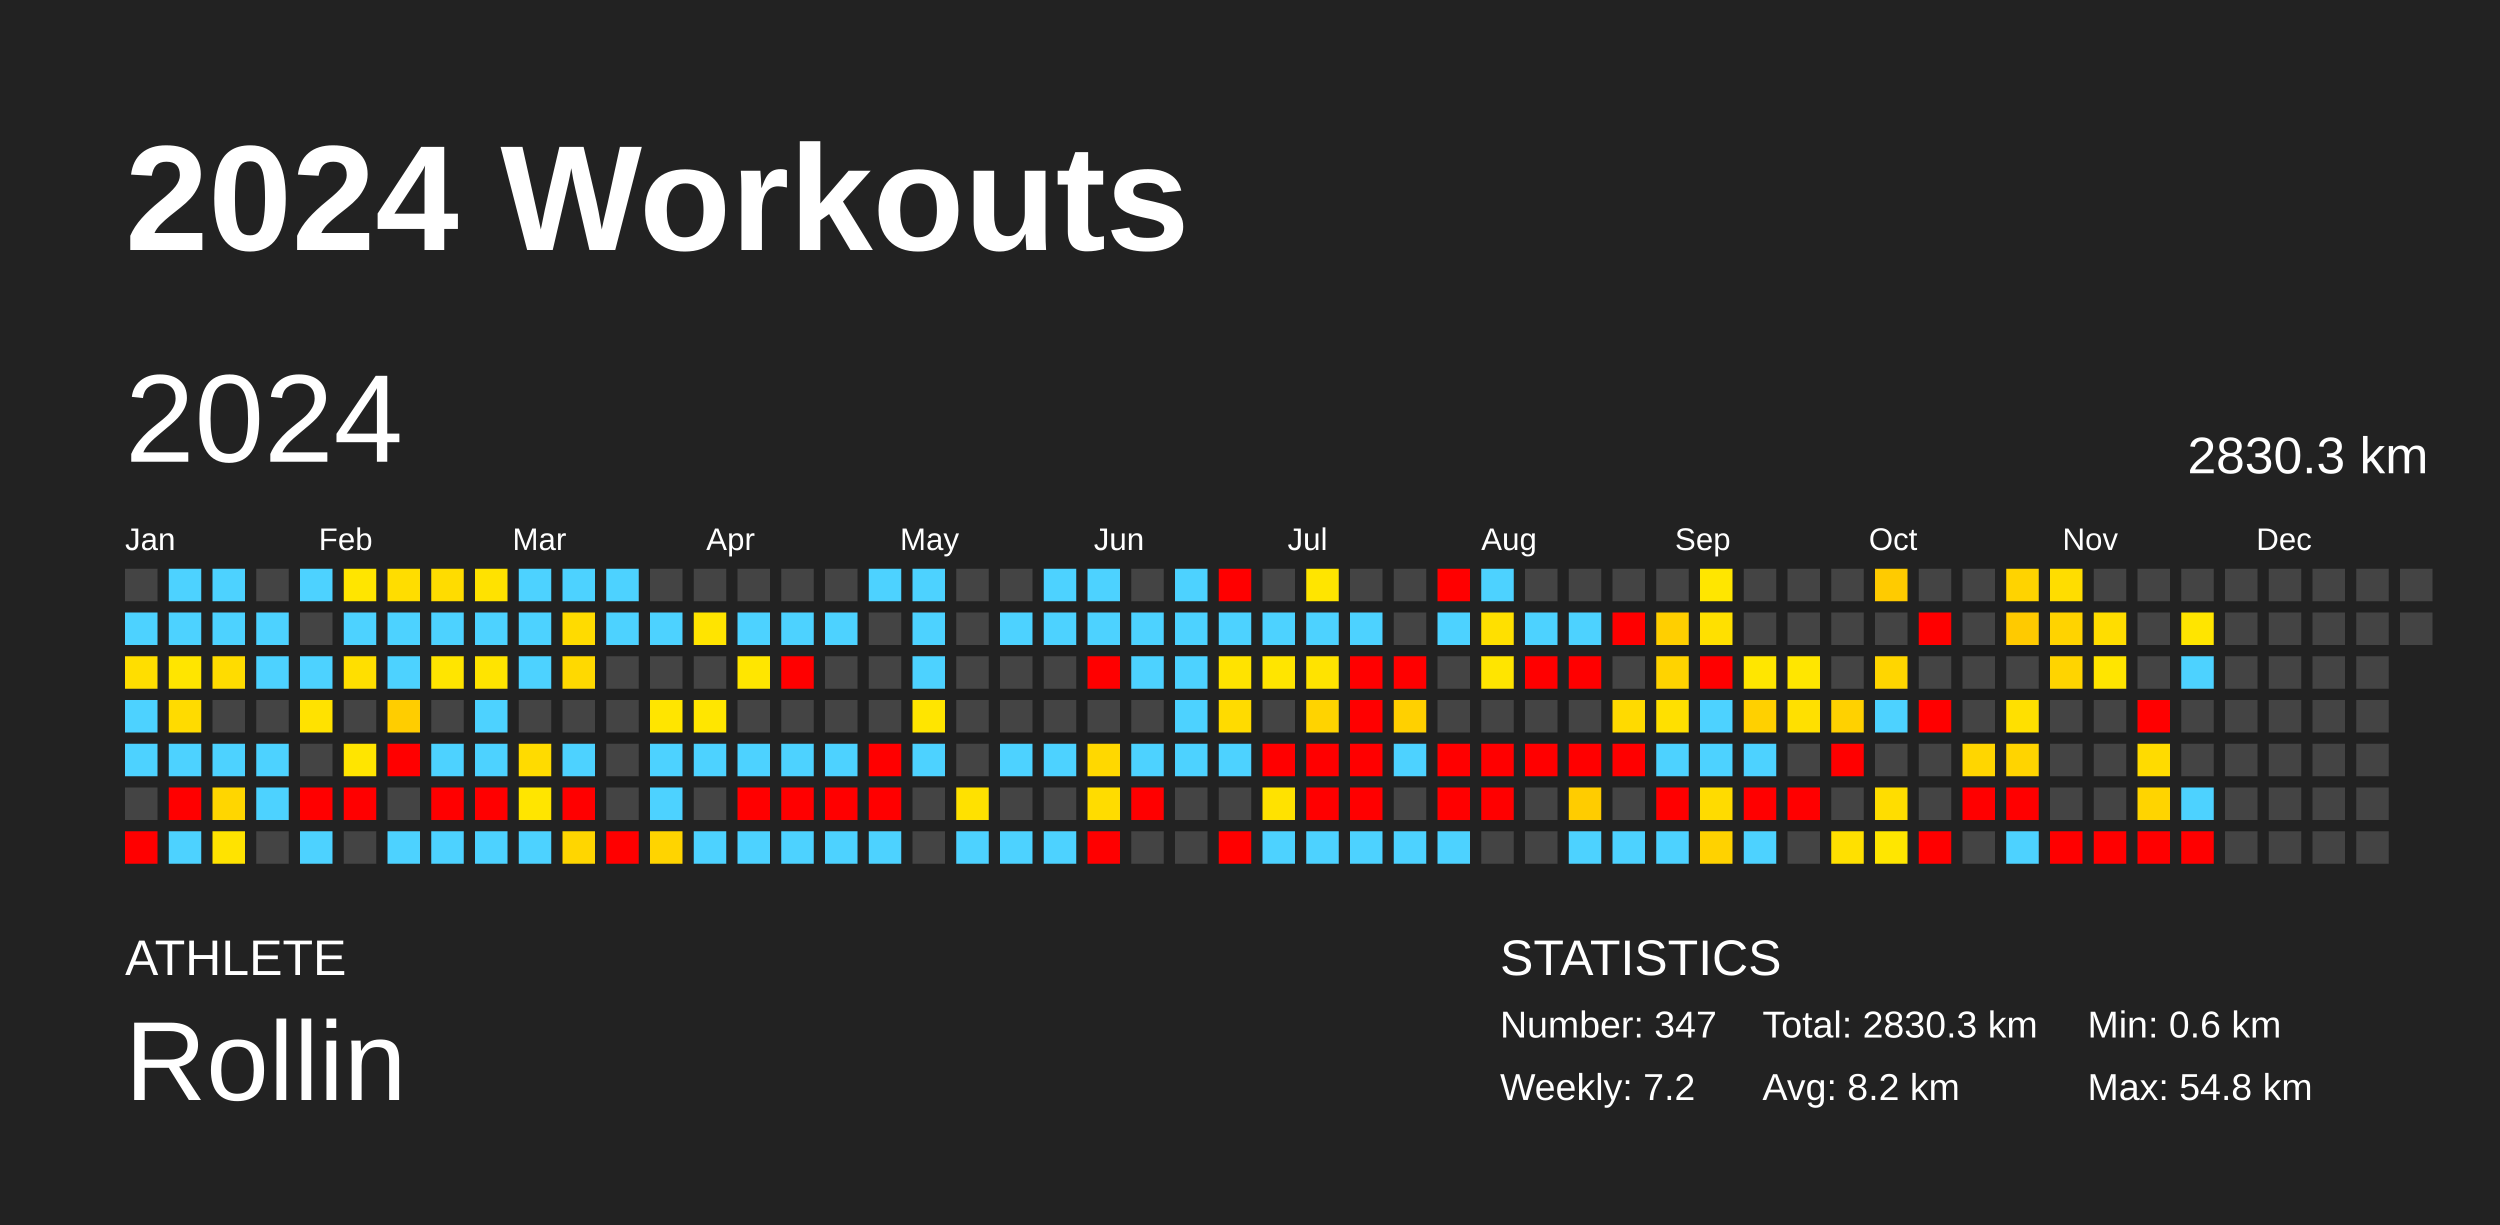
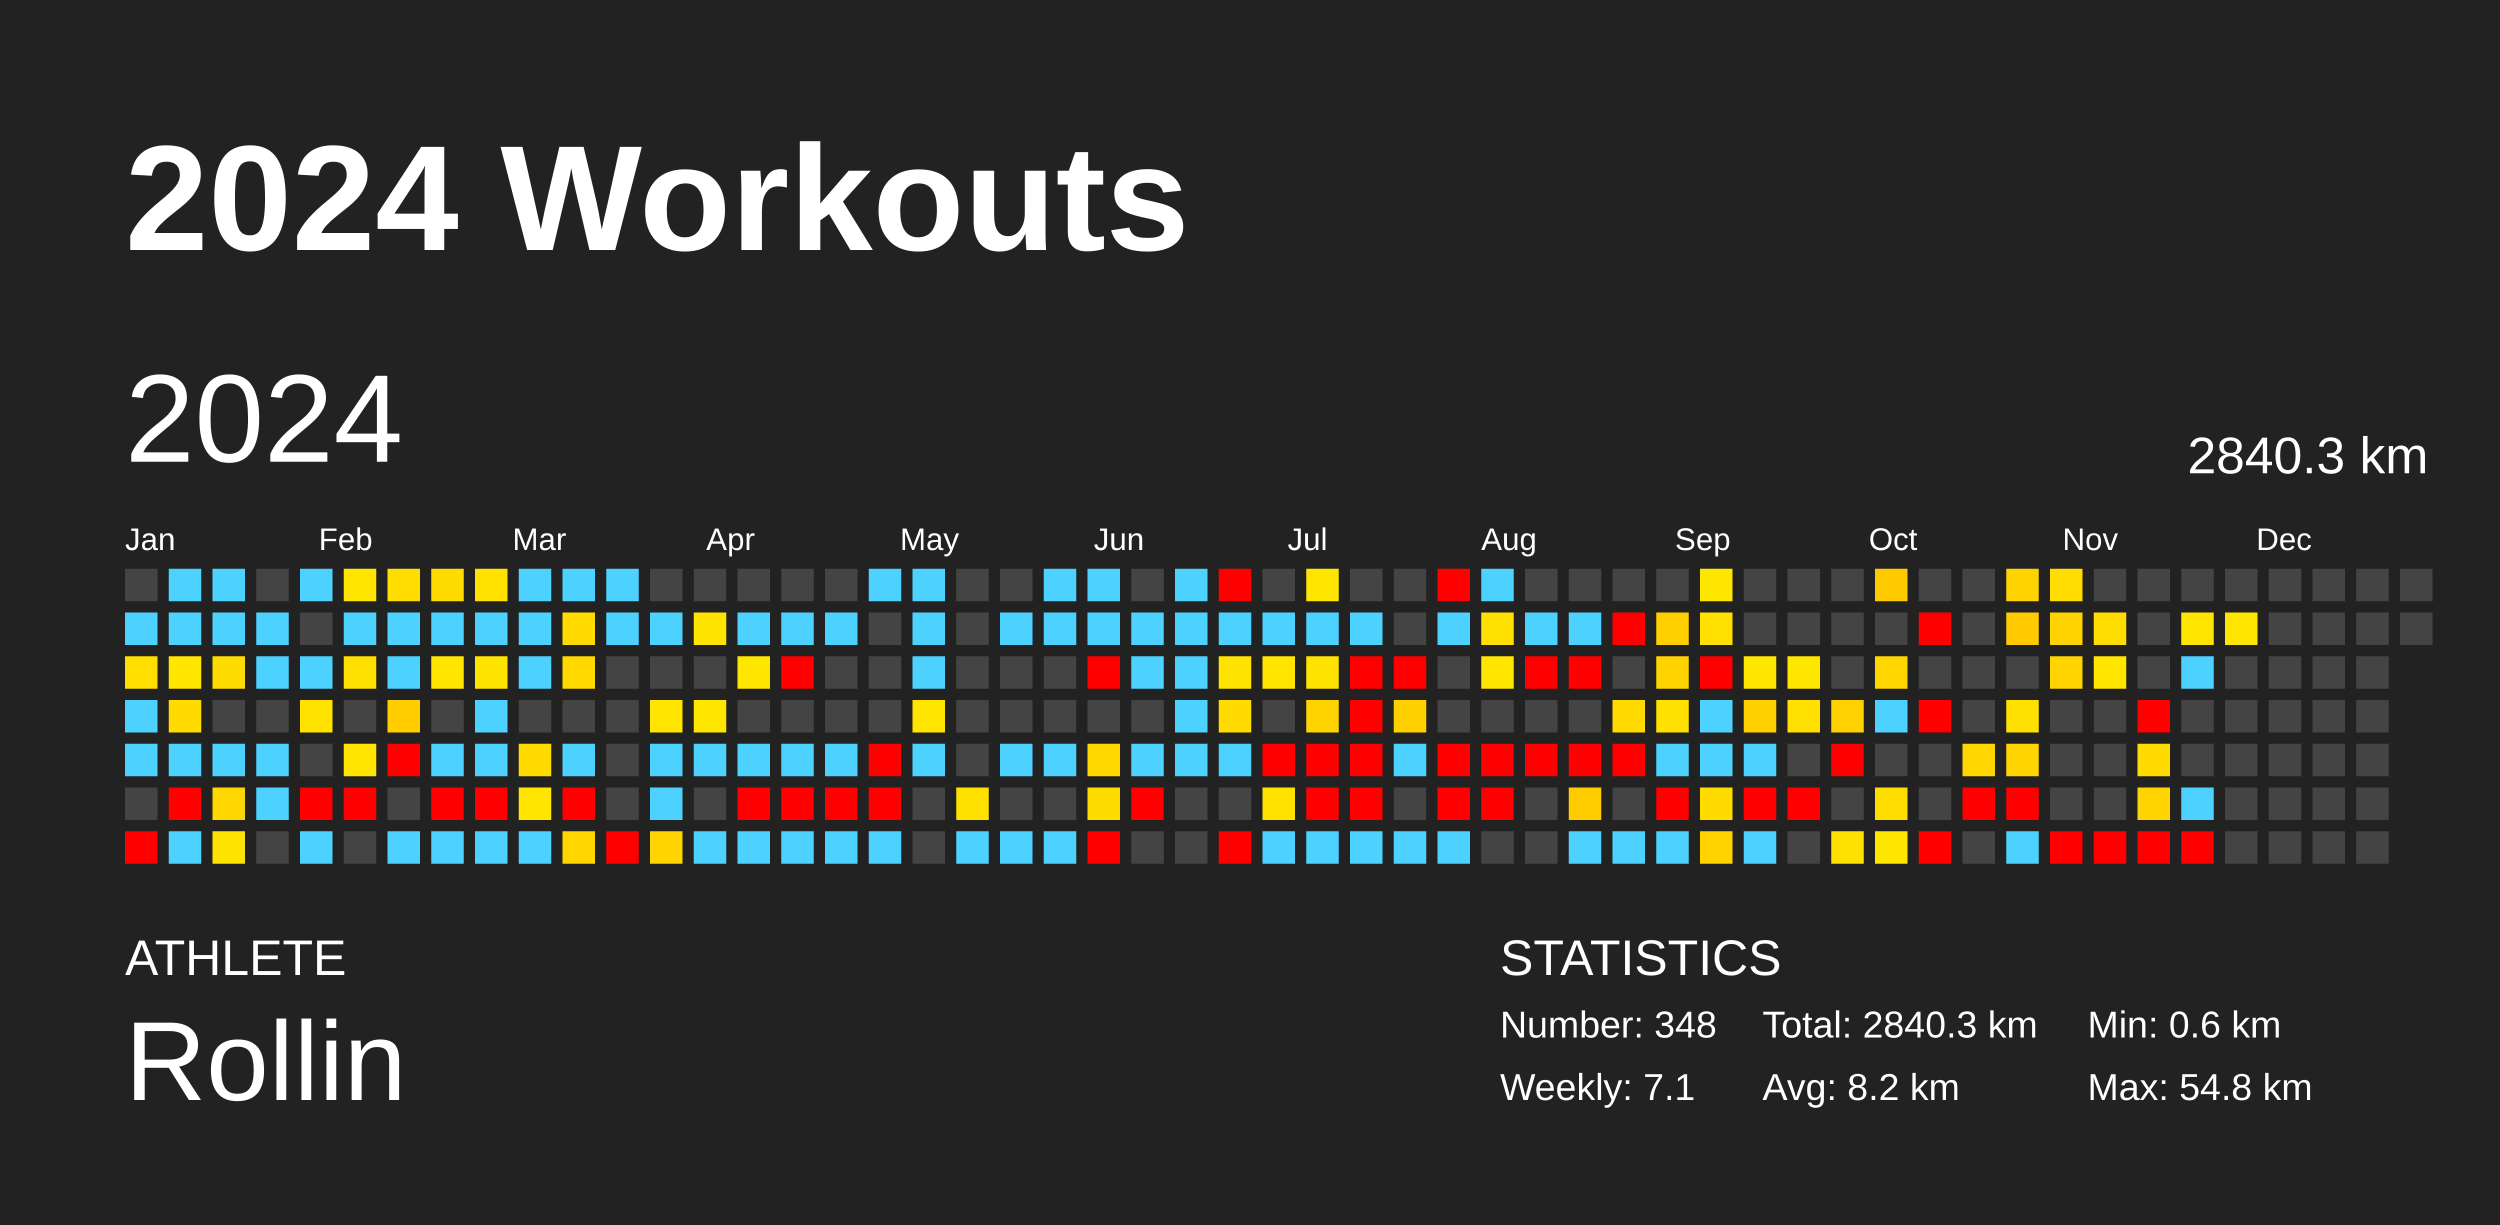
<svg xmlns="http://www.w3.org/2000/svg" baseProfile="full" height="98mm" version="1.1" viewBox="0,0,200,98" width="200mm">
  <defs />
  <rect fill="#222222" height="98" width="200" x="0" y="0" />
  <text fill="#FFFFFF" style="font-size:12px; font-family:Arial; font-weight:bold;" x="10" y="20">2024 Workouts</text>
  <text fill="#FFFFFF" style="font-size:4px; font-family:Arial" x="10" y="78">ATHLETE</text>
  <text fill="#FFFFFF" style="font-size:9px; font-family:Arial" x="10" y="88">Rollin</text>
  <text fill="#FFFFFF" style="font-size:4px; font-family:Arial" x="120" y="78">STATISTICS</text>
-   <text fill="#FFFFFF" style="font-size:3px; font-family:Arial" x="120" y="83">Number: 347</text>
-   <text fill="#FFFFFF" style="font-size:3px; font-family:Arial" x="120" y="88">Weekly: 7.2</text>
-   <text fill="#FFFFFF" style="font-size:3px; font-family:Arial" x="141" y="83">Total: 2830.3 km</text>
+   <text fill="#FFFFFF" style="font-size:3px; font-family:Arial" x="120" y="83">Number: 348</text>
+   <text fill="#FFFFFF" style="font-size:3px; font-family:Arial" x="120" y="88">Weekly: 7.1</text>
+   <text fill="#FFFFFF" style="font-size:3px; font-family:Arial" x="141" y="83">Total: 2840.3 km</text>
  <text fill="#FFFFFF" style="font-size:3px; font-family:Arial" x="141" y="88">Avg: 8.2 km</text>
  <text fill="#FFFFFF" style="font-size:3px; font-family:Arial" x="167" y="83">Min: 0.6 km</text>
  <text fill="#FFFFFF" style="font-size:3px; font-family:Arial" x="167" y="88">Max: 54.8 km</text>
  <text dominant-baseline="hanging" fill="#FFFFFF" style="font-size:10.0px; font-family:Arial;" x="10" y="30">2024</text>
-   <text dominant-baseline="hanging" fill="#FFFFFF" style="font-size:4.125px; font-family:Arial;" x="175" y="35">2830.3 km</text>
+   <text dominant-baseline="hanging" fill="#FFFFFF" style="font-size:4.125px; font-family:Arial;" x="175" y="35">2840.3 km</text>
  <text fill="#FFFFFF" style="font-size:2.5px; font-family:Arial" x="10.0" y="44">Jan</text>
  <text fill="#FFFFFF" style="font-size:2.5px; font-family:Arial" x="25.5" y="44">Feb</text>
  <text fill="#FFFFFF" style="font-size:2.5px; font-family:Arial" x="41.0" y="44">Mar</text>
  <text fill="#FFFFFF" style="font-size:2.5px; font-family:Arial" x="56.5" y="44">Apr</text>
  <text fill="#FFFFFF" style="font-size:2.5px; font-family:Arial" x="72.0" y="44">May</text>
  <text fill="#FFFFFF" style="font-size:2.5px; font-family:Arial" x="87.5" y="44">Jun</text>
  <text fill="#FFFFFF" style="font-size:2.5px; font-family:Arial" x="103.0" y="44">Jul</text>
  <text fill="#FFFFFF" style="font-size:2.5px; font-family:Arial" x="118.5" y="44">Aug</text>
  <text fill="#FFFFFF" style="font-size:2.5px; font-family:Arial" x="134.0" y="44">Sep</text>
  <text fill="#FFFFFF" style="font-size:2.5px; font-family:Arial" x="149.5" y="44">Oct</text>
  <text fill="#FFFFFF" style="font-size:2.5px; font-family:Arial" x="165.0" y="44">Nov</text>
  <text fill="#FFFFFF" style="font-size:2.5px; font-family:Arial" x="180.5" y="44">Dec</text>
  <rect fill="#444444" height="2.6" width="2.6" x="10.0" y="45.5" />
  <rect fill="#4dd2ff" height="2.6" width="2.6" x="10.0" y="49.0" />
  <rect fill="#ffde00" height="2.6" width="2.6" x="10.0" y="52.5" />
  <rect fill="#4dd2ff" height="2.6" width="2.6" x="10.0" y="56.0" />
  <rect fill="#4dd2ff" height="2.6" width="2.6" x="10.0" y="59.5" />
  <rect fill="#444444" height="2.6" width="2.6" x="10.0" y="63.0" />
  <rect fill="red" height="2.6" width="2.6" x="10.0" y="66.5" />
  <rect fill="#4dd2ff" height="2.6" width="2.6" x="13.5" y="45.5" />
  <rect fill="#4dd2ff" height="2.6" width="2.6" x="13.5" y="49.0" />
  <rect fill="#ffe500" height="2.6" width="2.6" x="13.5" y="52.5" />
  <rect fill="#ffdb00" height="2.6" width="2.6" x="13.5" y="56.0" />
  <rect fill="#4dd2ff" height="2.6" width="2.6" x="13.5" y="59.5" />
  <rect fill="red" height="2.6" width="2.6" x="13.5" y="63.0" />
  <rect fill="#4dd2ff" height="2.6" width="2.6" x="13.5" y="66.5" />
  <rect fill="#4dd2ff" height="2.6" width="2.6" x="17.0" y="45.5" />
  <rect fill="#4dd2ff" height="2.6" width="2.6" x="17.0" y="49.0" />
  <rect fill="#ffdc00" height="2.6" width="2.6" x="17.0" y="52.5" />
  <rect fill="#444444" height="2.6" width="2.6" x="17.0" y="56.0" />
  <rect fill="#4dd2ff" height="2.6" width="2.6" x="17.0" y="59.5" />
  <rect fill="#ffd600" height="2.6" width="2.6" x="17.0" y="63.0" />
  <rect fill="#ffe300" height="2.6" width="2.6" x="17.0" y="66.5" />
  <rect fill="#444444" height="2.6" width="2.6" x="20.5" y="45.5" />
  <rect fill="#4dd2ff" height="2.6" width="2.6" x="20.5" y="49.0" />
  <rect fill="#4dd2ff" height="2.6" width="2.6" x="20.5" y="52.5" />
  <rect fill="#444444" height="2.6" width="2.6" x="20.5" y="56.0" />
  <rect fill="#4dd2ff" height="2.6" width="2.6" x="20.5" y="59.5" />
  <rect fill="#4dd2ff" height="2.6" width="2.6" x="20.5" y="63.0" />
  <rect fill="#444444" height="2.6" width="2.6" x="20.5" y="66.5" />
  <rect fill="#4dd2ff" height="2.6" width="2.6" x="24.0" y="45.5" />
  <rect fill="#444444" height="2.6" width="2.6" x="24.0" y="49.0" />
  <rect fill="#4dd2ff" height="2.6" width="2.6" x="24.0" y="52.5" />
  <rect fill="#ffe200" height="2.6" width="2.6" x="24.0" y="56.0" />
  <rect fill="#444444" height="2.6" width="2.6" x="24.0" y="59.5" />
  <rect fill="red" height="2.6" width="2.6" x="24.0" y="63.0" />
  <rect fill="#4dd2ff" height="2.6" width="2.6" x="24.0" y="66.5" />
  <rect fill="#ffe500" height="2.6" width="2.6" x="27.5" y="45.5" />
  <rect fill="#4dd2ff" height="2.6" width="2.6" x="27.5" y="49.0" />
  <rect fill="#ffdf00" height="2.6" width="2.6" x="27.5" y="52.5" />
  <rect fill="#444444" height="2.6" width="2.6" x="27.5" y="56.0" />
  <rect fill="#ffe500" height="2.6" width="2.6" x="27.5" y="59.5" />
  <rect fill="red" height="2.6" width="2.6" x="27.5" y="63.0" />
  <rect fill="#444444" height="2.6" width="2.6" x="27.5" y="66.5" />
  <rect fill="#ffdd00" height="2.6" width="2.6" x="31.0" y="45.5" />
  <rect fill="#4dd2ff" height="2.6" width="2.6" x="31.0" y="49.0" />
  <rect fill="#4dd2ff" height="2.6" width="2.6" x="31.0" y="52.5" />
  <rect fill="#ffcd00" height="2.6" width="2.6" x="31.0" y="56.0" />
  <rect fill="red" height="2.6" width="2.6" x="31.0" y="59.5" />
  <rect fill="#444444" height="2.6" width="2.6" x="31.0" y="63.0" />
  <rect fill="#4dd2ff" height="2.6" width="2.6" x="31.0" y="66.5" />
  <rect fill="#ffdc00" height="2.6" width="2.6" x="34.5" y="45.5" />
  <rect fill="#4dd2ff" height="2.6" width="2.6" x="34.5" y="49.0" />
  <rect fill="#ffe500" height="2.6" width="2.6" x="34.5" y="52.5" />
  <rect fill="#444444" height="2.6" width="2.6" x="34.5" y="56.0" />
  <rect fill="#4dd2ff" height="2.6" width="2.6" x="34.5" y="59.5" />
  <rect fill="red" height="2.6" width="2.6" x="34.5" y="63.0" />
  <rect fill="#4dd2ff" height="2.6" width="2.6" x="34.5" y="66.5" />
  <rect fill="#ffe200" height="2.6" width="2.6" x="38.0" y="45.5" />
  <rect fill="#4dd2ff" height="2.6" width="2.6" x="38.0" y="49.0" />
  <rect fill="#ffe400" height="2.6" width="2.6" x="38.0" y="52.5" />
  <rect fill="#4dd2ff" height="2.6" width="2.6" x="38.0" y="56.0" />
  <rect fill="#4dd2ff" height="2.6" width="2.6" x="38.0" y="59.5" />
  <rect fill="red" height="2.6" width="2.6" x="38.0" y="63.0" />
  <rect fill="#4dd2ff" height="2.6" width="2.6" x="38.0" y="66.5" />
  <rect fill="#4dd2ff" height="2.6" width="2.6" x="41.5" y="45.5" />
  <rect fill="#4dd2ff" height="2.6" width="2.6" x="41.5" y="49.0" />
  <rect fill="#4dd2ff" height="2.6" width="2.6" x="41.5" y="52.5" />
  <rect fill="#444444" height="2.6" width="2.6" x="41.5" y="56.0" />
  <rect fill="#ffdb00" height="2.6" width="2.6" x="41.5" y="59.5" />
  <rect fill="#ffe500" height="2.6" width="2.6" x="41.5" y="63.0" />
  <rect fill="#4dd2ff" height="2.6" width="2.6" x="41.5" y="66.5" />
  <rect fill="#4dd2ff" height="2.6" width="2.6" x="45.0" y="45.5" />
  <rect fill="#ffdb00" height="2.6" width="2.6" x="45.0" y="49.0" />
  <rect fill="#ffd900" height="2.6" width="2.6" x="45.0" y="52.5" />
  <rect fill="#444444" height="2.6" width="2.6" x="45.0" y="56.0" />
  <rect fill="#4dd2ff" height="2.6" width="2.6" x="45.0" y="59.5" />
  <rect fill="red" height="2.6" width="2.6" x="45.0" y="63.0" />
  <rect fill="#ffd600" height="2.6" width="2.6" x="45.0" y="66.5" />
  <rect fill="#4dd2ff" height="2.6" width="2.6" x="48.5" y="45.5" />
  <rect fill="#4dd2ff" height="2.6" width="2.6" x="48.5" y="49.0" />
  <rect fill="#444444" height="2.6" width="2.6" x="48.5" y="52.5" />
  <rect fill="#444444" height="2.6" width="2.6" x="48.5" y="56.0" />
  <rect fill="#444444" height="2.6" width="2.6" x="48.5" y="59.5" />
  <rect fill="#444444" height="2.6" width="2.6" x="48.5" y="63.0" />
  <rect fill="red" height="2.6" width="2.6" x="48.5" y="66.5" />
  <rect fill="#444444" height="2.6" width="2.6" x="52.0" y="45.5" />
  <rect fill="#4dd2ff" height="2.6" width="2.6" x="52.0" y="49.0" />
  <rect fill="#444444" height="2.6" width="2.6" x="52.0" y="52.5" />
  <rect fill="#ffe500" height="2.6" width="2.6" x="52.0" y="56.0" />
  <rect fill="#4dd2ff" height="2.6" width="2.6" x="52.0" y="59.5" />
  <rect fill="#4dd2ff" height="2.6" width="2.6" x="52.0" y="63.0" />
  <rect fill="#ffd400" height="2.6" width="2.6" x="52.0" y="66.5" />
  <rect fill="#444444" height="2.6" width="2.6" x="55.5" y="45.5" />
  <rect fill="#ffe400" height="2.6" width="2.6" x="55.5" y="49.0" />
  <rect fill="#444444" height="2.6" width="2.6" x="55.5" y="52.5" />
  <rect fill="#ffe600" height="2.6" width="2.6" x="55.5" y="56.0" />
  <rect fill="#4dd2ff" height="2.6" width="2.6" x="55.5" y="59.5" />
  <rect fill="#444444" height="2.6" width="2.6" x="55.5" y="63.0" />
  <rect fill="#4dd2ff" height="2.6" width="2.6" x="55.5" y="66.5" />
  <rect fill="#444444" height="2.6" width="2.6" x="59.0" y="45.5" />
  <rect fill="#4dd2ff" height="2.6" width="2.6" x="59.0" y="49.0" />
  <rect fill="#ffe600" height="2.6" width="2.6" x="59.0" y="52.5" />
  <rect fill="#444444" height="2.6" width="2.6" x="59.0" y="56.0" />
  <rect fill="#4dd2ff" height="2.6" width="2.6" x="59.0" y="59.5" />
  <rect fill="red" height="2.6" width="2.6" x="59.0" y="63.0" />
  <rect fill="#4dd2ff" height="2.6" width="2.6" x="59.0" y="66.5" />
  <rect fill="#444444" height="2.6" width="2.6" x="62.5" y="45.5" />
  <rect fill="#4dd2ff" height="2.6" width="2.6" x="62.5" y="49.0" />
  <rect fill="red" height="2.6" width="2.6" x="62.5" y="52.5" />
  <rect fill="#444444" height="2.6" width="2.6" x="62.5" y="56.0" />
  <rect fill="#4dd2ff" height="2.6" width="2.6" x="62.5" y="59.5" />
  <rect fill="red" height="2.6" width="2.6" x="62.5" y="63.0" />
  <rect fill="#4dd2ff" height="2.6" width="2.6" x="62.5" y="66.5" />
  <rect fill="#444444" height="2.6" width="2.6" x="66.0" y="45.5" />
  <rect fill="#4dd2ff" height="2.6" width="2.6" x="66.0" y="49.0" />
  <rect fill="#444444" height="2.6" width="2.6" x="66.0" y="52.5" />
  <rect fill="#444444" height="2.6" width="2.6" x="66.0" y="56.0" />
  <rect fill="#4dd2ff" height="2.6" width="2.6" x="66.0" y="59.5" />
  <rect fill="red" height="2.6" width="2.6" x="66.0" y="63.0" />
  <rect fill="#4dd2ff" height="2.6" width="2.6" x="66.0" y="66.5" />
  <rect fill="#4dd2ff" height="2.6" width="2.6" x="69.5" y="45.5" />
  <rect fill="#444444" height="2.6" width="2.6" x="69.5" y="49.0" />
  <rect fill="#444444" height="2.6" width="2.6" x="69.5" y="52.5" />
  <rect fill="#444444" height="2.6" width="2.6" x="69.5" y="56.0" />
  <rect fill="red" height="2.6" width="2.6" x="69.5" y="59.5" />
  <rect fill="red" height="2.6" width="2.6" x="69.5" y="63.0" />
  <rect fill="#4dd2ff" height="2.6" width="2.6" x="69.5" y="66.5" />
  <rect fill="#4dd2ff" height="2.6" width="2.6" x="73.0" y="45.5" />
  <rect fill="#4dd2ff" height="2.6" width="2.6" x="73.0" y="49.0" />
  <rect fill="#4dd2ff" height="2.6" width="2.6" x="73.0" y="52.5" />
  <rect fill="#ffe500" height="2.6" width="2.6" x="73.0" y="56.0" />
  <rect fill="#4dd2ff" height="2.6" width="2.6" x="73.0" y="59.5" />
  <rect fill="#444444" height="2.6" width="2.6" x="73.0" y="63.0" />
  <rect fill="#444444" height="2.6" width="2.6" x="73.0" y="66.5" />
  <rect fill="#444444" height="2.6" width="2.6" x="76.5" y="45.5" />
  <rect fill="#444444" height="2.6" width="2.6" x="76.5" y="49.0" />
  <rect fill="#444444" height="2.6" width="2.6" x="76.5" y="52.5" />
  <rect fill="#444444" height="2.6" width="2.6" x="76.5" y="56.0" />
  <rect fill="#444444" height="2.6" width="2.6" x="76.5" y="59.5" />
  <rect fill="#ffe100" height="2.6" width="2.6" x="76.5" y="63.0" />
  <rect fill="#4dd2ff" height="2.6" width="2.6" x="76.5" y="66.5" />
  <rect fill="#444444" height="2.6" width="2.6" x="80.0" y="45.5" />
  <rect fill="#4dd2ff" height="2.6" width="2.6" x="80.0" y="49.0" />
  <rect fill="#444444" height="2.6" width="2.6" x="80.0" y="52.5" />
  <rect fill="#444444" height="2.6" width="2.6" x="80.0" y="56.0" />
  <rect fill="#4dd2ff" height="2.6" width="2.6" x="80.0" y="59.5" />
  <rect fill="#444444" height="2.6" width="2.6" x="80.0" y="63.0" />
  <rect fill="#4dd2ff" height="2.6" width="2.6" x="80.0" y="66.5" />
  <rect fill="#4dd2ff" height="2.6" width="2.6" x="83.5" y="45.5" />
  <rect fill="#4dd2ff" height="2.6" width="2.6" x="83.5" y="49.0" />
  <rect fill="#444444" height="2.6" width="2.6" x="83.5" y="52.5" />
  <rect fill="#444444" height="2.6" width="2.6" x="83.5" y="56.0" />
  <rect fill="#4dd2ff" height="2.6" width="2.6" x="83.5" y="59.5" />
  <rect fill="#444444" height="2.6" width="2.6" x="83.5" y="63.0" />
  <rect fill="#4dd2ff" height="2.6" width="2.6" x="83.5" y="66.5" />
  <rect fill="#4dd2ff" height="2.6" width="2.6" x="87.0" y="45.5" />
  <rect fill="#4dd2ff" height="2.6" width="2.6" x="87.0" y="49.0" />
  <rect fill="red" height="2.6" width="2.6" x="87.0" y="52.5" />
  <rect fill="#444444" height="2.6" width="2.6" x="87.0" y="56.0" />
  <rect fill="#ffd800" height="2.6" width="2.6" x="87.0" y="59.5" />
  <rect fill="#ffdc00" height="2.6" width="2.6" x="87.0" y="63.0" />
  <rect fill="red" height="2.6" width="2.6" x="87.0" y="66.5" />
  <rect fill="#444444" height="2.6" width="2.6" x="90.5" y="45.5" />
  <rect fill="#4dd2ff" height="2.6" width="2.6" x="90.5" y="49.0" />
  <rect fill="#4dd2ff" height="2.6" width="2.6" x="90.5" y="52.5" />
  <rect fill="#444444" height="2.6" width="2.6" x="90.5" y="56.0" />
  <rect fill="#4dd2ff" height="2.6" width="2.6" x="90.5" y="59.5" />
  <rect fill="red" height="2.6" width="2.6" x="90.5" y="63.0" />
  <rect fill="#444444" height="2.6" width="2.6" x="90.5" y="66.5" />
  <rect fill="#4dd2ff" height="2.6" width="2.6" x="94.0" y="45.5" />
  <rect fill="#4dd2ff" height="2.6" width="2.6" x="94.0" y="49.0" />
  <rect fill="#4dd2ff" height="2.6" width="2.6" x="94.0" y="52.5" />
  <rect fill="#4dd2ff" height="2.6" width="2.6" x="94.0" y="56.0" />
  <rect fill="#4dd2ff" height="2.6" width="2.6" x="94.0" y="59.5" />
  <rect fill="#444444" height="2.6" width="2.6" x="94.0" y="63.0" />
  <rect fill="#444444" height="2.6" width="2.6" x="94.0" y="66.5" />
  <rect fill="red" height="2.6" width="2.6" x="97.5" y="45.5" />
  <rect fill="#4dd2ff" height="2.6" width="2.6" x="97.5" y="49.0" />
  <rect fill="#ffe300" height="2.6" width="2.6" x="97.5" y="52.5" />
  <rect fill="#ffdb00" height="2.6" width="2.6" x="97.5" y="56.0" />
  <rect fill="#4dd2ff" height="2.6" width="2.6" x="97.5" y="59.5" />
  <rect fill="#444444" height="2.6" width="2.6" x="97.5" y="63.0" />
  <rect fill="red" height="2.6" width="2.6" x="97.5" y="66.5" />
  <rect fill="#444444" height="2.6" width="2.6" x="101.0" y="45.5" />
  <rect fill="#4dd2ff" height="2.6" width="2.6" x="101.0" y="49.0" />
  <rect fill="#ffe500" height="2.6" width="2.6" x="101.0" y="52.5" />
  <rect fill="#444444" height="2.6" width="2.6" x="101.0" y="56.0" />
  <rect fill="red" height="2.6" width="2.6" x="101.0" y="59.5" />
  <rect fill="#ffe200" height="2.6" width="2.6" x="101.0" y="63.0" />
  <rect fill="#4dd2ff" height="2.6" width="2.6" x="101.0" y="66.5" />
  <rect fill="#ffe500" height="2.6" width="2.6" x="104.5" y="45.5" />
  <rect fill="#4dd2ff" height="2.6" width="2.6" x="104.5" y="49.0" />
  <rect fill="#ffe300" height="2.6" width="2.6" x="104.5" y="52.5" />
  <rect fill="#ffd300" height="2.6" width="2.6" x="104.5" y="56.0" />
  <rect fill="red" height="2.6" width="2.6" x="104.5" y="59.5" />
  <rect fill="red" height="2.6" width="2.6" x="104.5" y="63.0" />
  <rect fill="#4dd2ff" height="2.6" width="2.6" x="104.5" y="66.5" />
  <rect fill="#444444" height="2.6" width="2.6" x="108.0" y="45.5" />
  <rect fill="#4dd2ff" height="2.6" width="2.6" x="108.0" y="49.0" />
  <rect fill="red" height="2.6" width="2.6" x="108.0" y="52.5" />
  <rect fill="red" height="2.6" width="2.6" x="108.0" y="56.0" />
  <rect fill="red" height="2.6" width="2.6" x="108.0" y="59.5" />
  <rect fill="red" height="2.6" width="2.6" x="108.0" y="63.0" />
  <rect fill="#4dd2ff" height="2.6" width="2.6" x="108.0" y="66.5" />
  <rect fill="#444444" height="2.6" width="2.6" x="111.5" y="45.5" />
  <rect fill="#444444" height="2.6" width="2.6" x="111.5" y="49.0" />
  <rect fill="red" height="2.6" width="2.6" x="111.5" y="52.5" />
  <rect fill="#ffd000" height="2.6" width="2.6" x="111.5" y="56.0" />
  <rect fill="#4dd2ff" height="2.6" width="2.6" x="111.5" y="59.5" />
  <rect fill="#444444" height="2.6" width="2.6" x="111.5" y="63.0" />
  <rect fill="#4dd2ff" height="2.6" width="2.6" x="111.5" y="66.5" />
  <rect fill="red" height="2.6" width="2.6" x="115.0" y="45.5" />
  <rect fill="#4dd2ff" height="2.6" width="2.6" x="115.0" y="49.0" />
  <rect fill="#444444" height="2.6" width="2.6" x="115.0" y="52.5" />
  <rect fill="#444444" height="2.6" width="2.6" x="115.0" y="56.0" />
  <rect fill="red" height="2.6" width="2.6" x="115.0" y="59.5" />
  <rect fill="red" height="2.6" width="2.6" x="115.0" y="63.0" />
  <rect fill="#4dd2ff" height="2.6" width="2.6" x="115.0" y="66.5" />
  <rect fill="#4dd2ff" height="2.6" width="2.6" x="118.5" y="45.5" />
  <rect fill="#ffe000" height="2.6" width="2.6" x="118.5" y="49.0" />
  <rect fill="#ffe500" height="2.6" width="2.6" x="118.5" y="52.5" />
  <rect fill="#444444" height="2.6" width="2.6" x="118.5" y="56.0" />
  <rect fill="red" height="2.6" width="2.6" x="118.5" y="59.5" />
  <rect fill="red" height="2.6" width="2.6" x="118.5" y="63.0" />
  <rect fill="#444444" height="2.6" width="2.6" x="118.5" y="66.5" />
  <rect fill="#444444" height="2.6" width="2.6" x="122.0" y="45.5" />
  <rect fill="#4dd2ff" height="2.6" width="2.6" x="122.0" y="49.0" />
  <rect fill="red" height="2.6" width="2.6" x="122.0" y="52.5" />
  <rect fill="#444444" height="2.6" width="2.6" x="122.0" y="56.0" />
  <rect fill="red" height="2.6" width="2.6" x="122.0" y="59.5" />
  <rect fill="#444444" height="2.6" width="2.6" x="122.0" y="63.0" />
  <rect fill="#444444" height="2.6" width="2.6" x="122.0" y="66.5" />
  <rect fill="#444444" height="2.6" width="2.6" x="125.5" y="45.5" />
  <rect fill="#4dd2ff" height="2.6" width="2.6" x="125.5" y="49.0" />
  <rect fill="red" height="2.6" width="2.6" x="125.5" y="52.5" />
  <rect fill="#444444" height="2.6" width="2.6" x="125.5" y="56.0" />
  <rect fill="red" height="2.6" width="2.6" x="125.5" y="59.5" />
  <rect fill="#ffcc00" height="2.6" width="2.6" x="125.5" y="63.0" />
  <rect fill="#4dd2ff" height="2.6" width="2.6" x="125.5" y="66.5" />
  <rect fill="#444444" height="2.6" width="2.6" x="129.0" y="45.5" />
  <rect fill="red" height="2.6" width="2.6" x="129.0" y="49.0" />
  <rect fill="#444444" height="2.6" width="2.6" x="129.0" y="52.5" />
  <rect fill="#ffda00" height="2.6" width="2.6" x="129.0" y="56.0" />
  <rect fill="red" height="2.6" width="2.6" x="129.0" y="59.5" />
  <rect fill="#444444" height="2.6" width="2.6" x="129.0" y="63.0" />
  <rect fill="#4dd2ff" height="2.6" width="2.6" x="129.0" y="66.5" />
  <rect fill="#444444" height="2.6" width="2.6" x="132.5" y="45.5" />
  <rect fill="#ffcf00" height="2.6" width="2.6" x="132.5" y="49.0" />
  <rect fill="#ffd300" height="2.6" width="2.6" x="132.5" y="52.5" />
  <rect fill="#ffe000" height="2.6" width="2.6" x="132.5" y="56.0" />
  <rect fill="#4dd2ff" height="2.6" width="2.6" x="132.5" y="59.5" />
  <rect fill="red" height="2.6" width="2.6" x="132.5" y="63.0" />
  <rect fill="#4dd2ff" height="2.6" width="2.6" x="132.5" y="66.5" />
  <rect fill="#ffe600" height="2.6" width="2.6" x="136.0" y="45.5" />
  <rect fill="#ffe000" height="2.6" width="2.6" x="136.0" y="49.0" />
  <rect fill="red" height="2.6" width="2.6" x="136.0" y="52.5" />
  <rect fill="#4dd2ff" height="2.6" width="2.6" x="136.0" y="56.0" />
  <rect fill="#4dd2ff" height="2.6" width="2.6" x="136.0" y="59.5" />
  <rect fill="#ffdb00" height="2.6" width="2.6" x="136.0" y="63.0" />
  <rect fill="#ffd200" height="2.6" width="2.6" x="136.0" y="66.5" />
  <rect fill="#444444" height="2.6" width="2.6" x="139.5" y="45.5" />
  <rect fill="#444444" height="2.6" width="2.6" x="139.5" y="49.0" />
  <rect fill="#ffe600" height="2.6" width="2.6" x="139.5" y="52.5" />
  <rect fill="#ffd000" height="2.6" width="2.6" x="139.5" y="56.0" />
  <rect fill="#4dd2ff" height="2.6" width="2.6" x="139.5" y="59.5" />
  <rect fill="red" height="2.6" width="2.6" x="139.5" y="63.0" />
  <rect fill="#4dd2ff" height="2.6" width="2.6" x="139.5" y="66.5" />
  <rect fill="#444444" height="2.6" width="2.6" x="143.0" y="45.5" />
  <rect fill="#444444" height="2.6" width="2.6" x="143.0" y="49.0" />
  <rect fill="#ffe600" height="2.6" width="2.6" x="143.0" y="52.5" />
  <rect fill="#ffe000" height="2.6" width="2.6" x="143.0" y="56.0" />
  <rect fill="#444444" height="2.6" width="2.6" x="143.0" y="59.5" />
  <rect fill="red" height="2.6" width="2.6" x="143.0" y="63.0" />
  <rect fill="#444444" height="2.6" width="2.6" x="143.0" y="66.5" />
  <rect fill="#444444" height="2.6" width="2.6" x="146.5" y="45.5" />
  <rect fill="#444444" height="2.6" width="2.6" x="146.5" y="49.0" />
  <rect fill="#444444" height="2.6" width="2.6" x="146.5" y="52.5" />
  <rect fill="#ffd100" height="2.6" width="2.6" x="146.5" y="56.0" />
  <rect fill="red" height="2.6" width="2.6" x="146.5" y="59.5" />
  <rect fill="#444444" height="2.6" width="2.6" x="146.5" y="63.0" />
  <rect fill="#ffe000" height="2.6" width="2.6" x="146.5" y="66.5" />
  <rect fill="#ffcb00" height="2.6" width="2.6" x="150.0" y="45.5" />
  <rect fill="#444444" height="2.6" width="2.6" x="150.0" y="49.0" />
  <rect fill="#ffd600" height="2.6" width="2.6" x="150.0" y="52.5" />
  <rect fill="#4dd2ff" height="2.6" width="2.6" x="150.0" y="56.0" />
  <rect fill="#444444" height="2.6" width="2.6" x="150.0" y="59.5" />
  <rect fill="#ffdd00" height="2.6" width="2.6" x="150.0" y="63.0" />
  <rect fill="#ffe600" height="2.6" width="2.6" x="150.0" y="66.5" />
  <rect fill="#444444" height="2.6" width="2.6" x="153.5" y="45.5" />
  <rect fill="red" height="2.6" width="2.6" x="153.5" y="49.0" />
  <rect fill="#444444" height="2.6" width="2.6" x="153.5" y="52.5" />
  <rect fill="red" height="2.6" width="2.6" x="153.5" y="56.0" />
  <rect fill="#444444" height="2.6" width="2.6" x="153.5" y="59.5" />
  <rect fill="#444444" height="2.6" width="2.6" x="153.5" y="63.0" />
  <rect fill="red" height="2.6" width="2.6" x="153.5" y="66.5" />
  <rect fill="#444444" height="2.6" width="2.6" x="157.0" y="45.5" />
  <rect fill="#444444" height="2.6" width="2.6" x="157.0" y="49.0" />
  <rect fill="#444444" height="2.6" width="2.6" x="157.0" y="52.5" />
  <rect fill="#444444" height="2.6" width="2.6" x="157.0" y="56.0" />
  <rect fill="#ffd600" height="2.6" width="2.6" x="157.0" y="59.5" />
  <rect fill="red" height="2.6" width="2.6" x="157.0" y="63.0" />
  <rect fill="#444444" height="2.6" width="2.6" x="157.0" y="66.5" />
  <rect fill="#ffd300" height="2.6" width="2.6" x="160.5" y="45.5" />
  <rect fill="#ffca00" height="2.6" width="2.6" x="160.5" y="49.0" />
  <rect fill="#444444" height="2.6" width="2.6" x="160.5" y="52.5" />
  <rect fill="#ffe000" height="2.6" width="2.6" x="160.5" y="56.0" />
  <rect fill="#ffd400" height="2.6" width="2.6" x="160.5" y="59.5" />
  <rect fill="red" height="2.6" width="2.6" x="160.5" y="63.0" />
  <rect fill="#4dd2ff" height="2.6" width="2.6" x="160.5" y="66.5" />
  <rect fill="#ffdd00" height="2.6" width="2.6" x="164.0" y="45.5" />
  <rect fill="#ffd300" height="2.6" width="2.6" x="164.0" y="49.0" />
  <rect fill="#ffd400" height="2.6" width="2.6" x="164.0" y="52.5" />
  <rect fill="#444444" height="2.6" width="2.6" x="164.0" y="56.0" />
  <rect fill="#444444" height="2.6" width="2.6" x="164.0" y="59.5" />
  <rect fill="#444444" height="2.6" width="2.6" x="164.0" y="63.0" />
  <rect fill="red" height="2.6" width="2.6" x="164.0" y="66.5" />
  <rect fill="#444444" height="2.6" width="2.6" x="167.5" y="45.5" />
  <rect fill="#ffdd00" height="2.6" width="2.6" x="167.5" y="49.0" />
  <rect fill="#ffe500" height="2.6" width="2.6" x="167.5" y="52.5" />
  <rect fill="#444444" height="2.6" width="2.6" x="167.5" y="56.0" />
  <rect fill="#444444" height="2.6" width="2.6" x="167.5" y="59.5" />
  <rect fill="#444444" height="2.6" width="2.6" x="167.5" y="63.0" />
  <rect fill="red" height="2.6" width="2.6" x="167.5" y="66.5" />
  <rect fill="#444444" height="2.6" width="2.6" x="171.0" y="45.5" />
  <rect fill="#444444" height="2.6" width="2.6" x="171.0" y="49.0" />
  <rect fill="#444444" height="2.6" width="2.6" x="171.0" y="52.5" />
  <rect fill="red" height="2.6" width="2.6" x="171.0" y="56.0" />
  <rect fill="#ffdb00" height="2.6" width="2.6" x="171.0" y="59.5" />
  <rect fill="#ffd400" height="2.6" width="2.6" x="171.0" y="63.0" />
  <rect fill="red" height="2.6" width="2.6" x="171.0" y="66.5" />
  <rect fill="#444444" height="2.6" width="2.6" x="174.5" y="45.5" />
  <rect fill="#ffe500" height="2.6" width="2.6" x="174.5" y="49.0" />
  <rect fill="#4dd2ff" height="2.6" width="2.6" x="174.5" y="52.5" />
  <rect fill="#444444" height="2.6" width="2.6" x="174.5" y="56.0" />
  <rect fill="#444444" height="2.6" width="2.6" x="174.5" y="59.5" />
  <rect fill="#4dd2ff" height="2.6" width="2.6" x="174.5" y="63.0" />
  <rect fill="red" height="2.6" width="2.6" x="174.5" y="66.5" />
  <rect fill="#444444" height="2.6" width="2.6" x="178.0" y="45.5" />
-   <rect fill="#444444" height="2.6" width="2.6" x="178.0" y="49.0" />
+   <rect fill="#ffe600" height="2.6" width="2.6" x="178.0" y="49.0" />
  <rect fill="#444444" height="2.6" width="2.6" x="178.0" y="52.5" />
  <rect fill="#444444" height="2.6" width="2.6" x="178.0" y="56.0" />
  <rect fill="#444444" height="2.6" width="2.6" x="178.0" y="59.5" />
  <rect fill="#444444" height="2.6" width="2.6" x="178.0" y="63.0" />
  <rect fill="#444444" height="2.6" width="2.6" x="178.0" y="66.5" />
  <rect fill="#444444" height="2.6" width="2.6" x="181.5" y="45.5" />
  <rect fill="#444444" height="2.6" width="2.6" x="181.5" y="49.0" />
  <rect fill="#444444" height="2.6" width="2.6" x="181.5" y="52.5" />
  <rect fill="#444444" height="2.6" width="2.6" x="181.5" y="56.0" />
  <rect fill="#444444" height="2.6" width="2.6" x="181.5" y="59.5" />
  <rect fill="#444444" height="2.6" width="2.6" x="181.5" y="63.0" />
  <rect fill="#444444" height="2.6" width="2.6" x="181.5" y="66.5" />
  <rect fill="#444444" height="2.6" width="2.6" x="185.0" y="45.5" />
  <rect fill="#444444" height="2.6" width="2.6" x="185.0" y="49.0" />
  <rect fill="#444444" height="2.6" width="2.6" x="185.0" y="52.5" />
  <rect fill="#444444" height="2.6" width="2.6" x="185.0" y="56.0" />
  <rect fill="#444444" height="2.6" width="2.6" x="185.0" y="59.5" />
  <rect fill="#444444" height="2.6" width="2.6" x="185.0" y="63.0" />
  <rect fill="#444444" height="2.6" width="2.6" x="185.0" y="66.5" />
  <rect fill="#444444" height="2.6" width="2.6" x="188.5" y="45.5" />
  <rect fill="#444444" height="2.6" width="2.6" x="188.5" y="49.0" />
  <rect fill="#444444" height="2.6" width="2.6" x="188.5" y="52.5" />
  <rect fill="#444444" height="2.6" width="2.6" x="188.5" y="56.0" />
  <rect fill="#444444" height="2.6" width="2.6" x="188.5" y="59.5" />
  <rect fill="#444444" height="2.6" width="2.6" x="188.5" y="63.0" />
  <rect fill="#444444" height="2.6" width="2.6" x="188.5" y="66.5" />
  <rect fill="#444444" height="2.6" width="2.6" x="192.0" y="45.5" />
  <rect fill="#444444" height="2.6" width="2.6" x="192.0" y="49.0" />
</svg>
